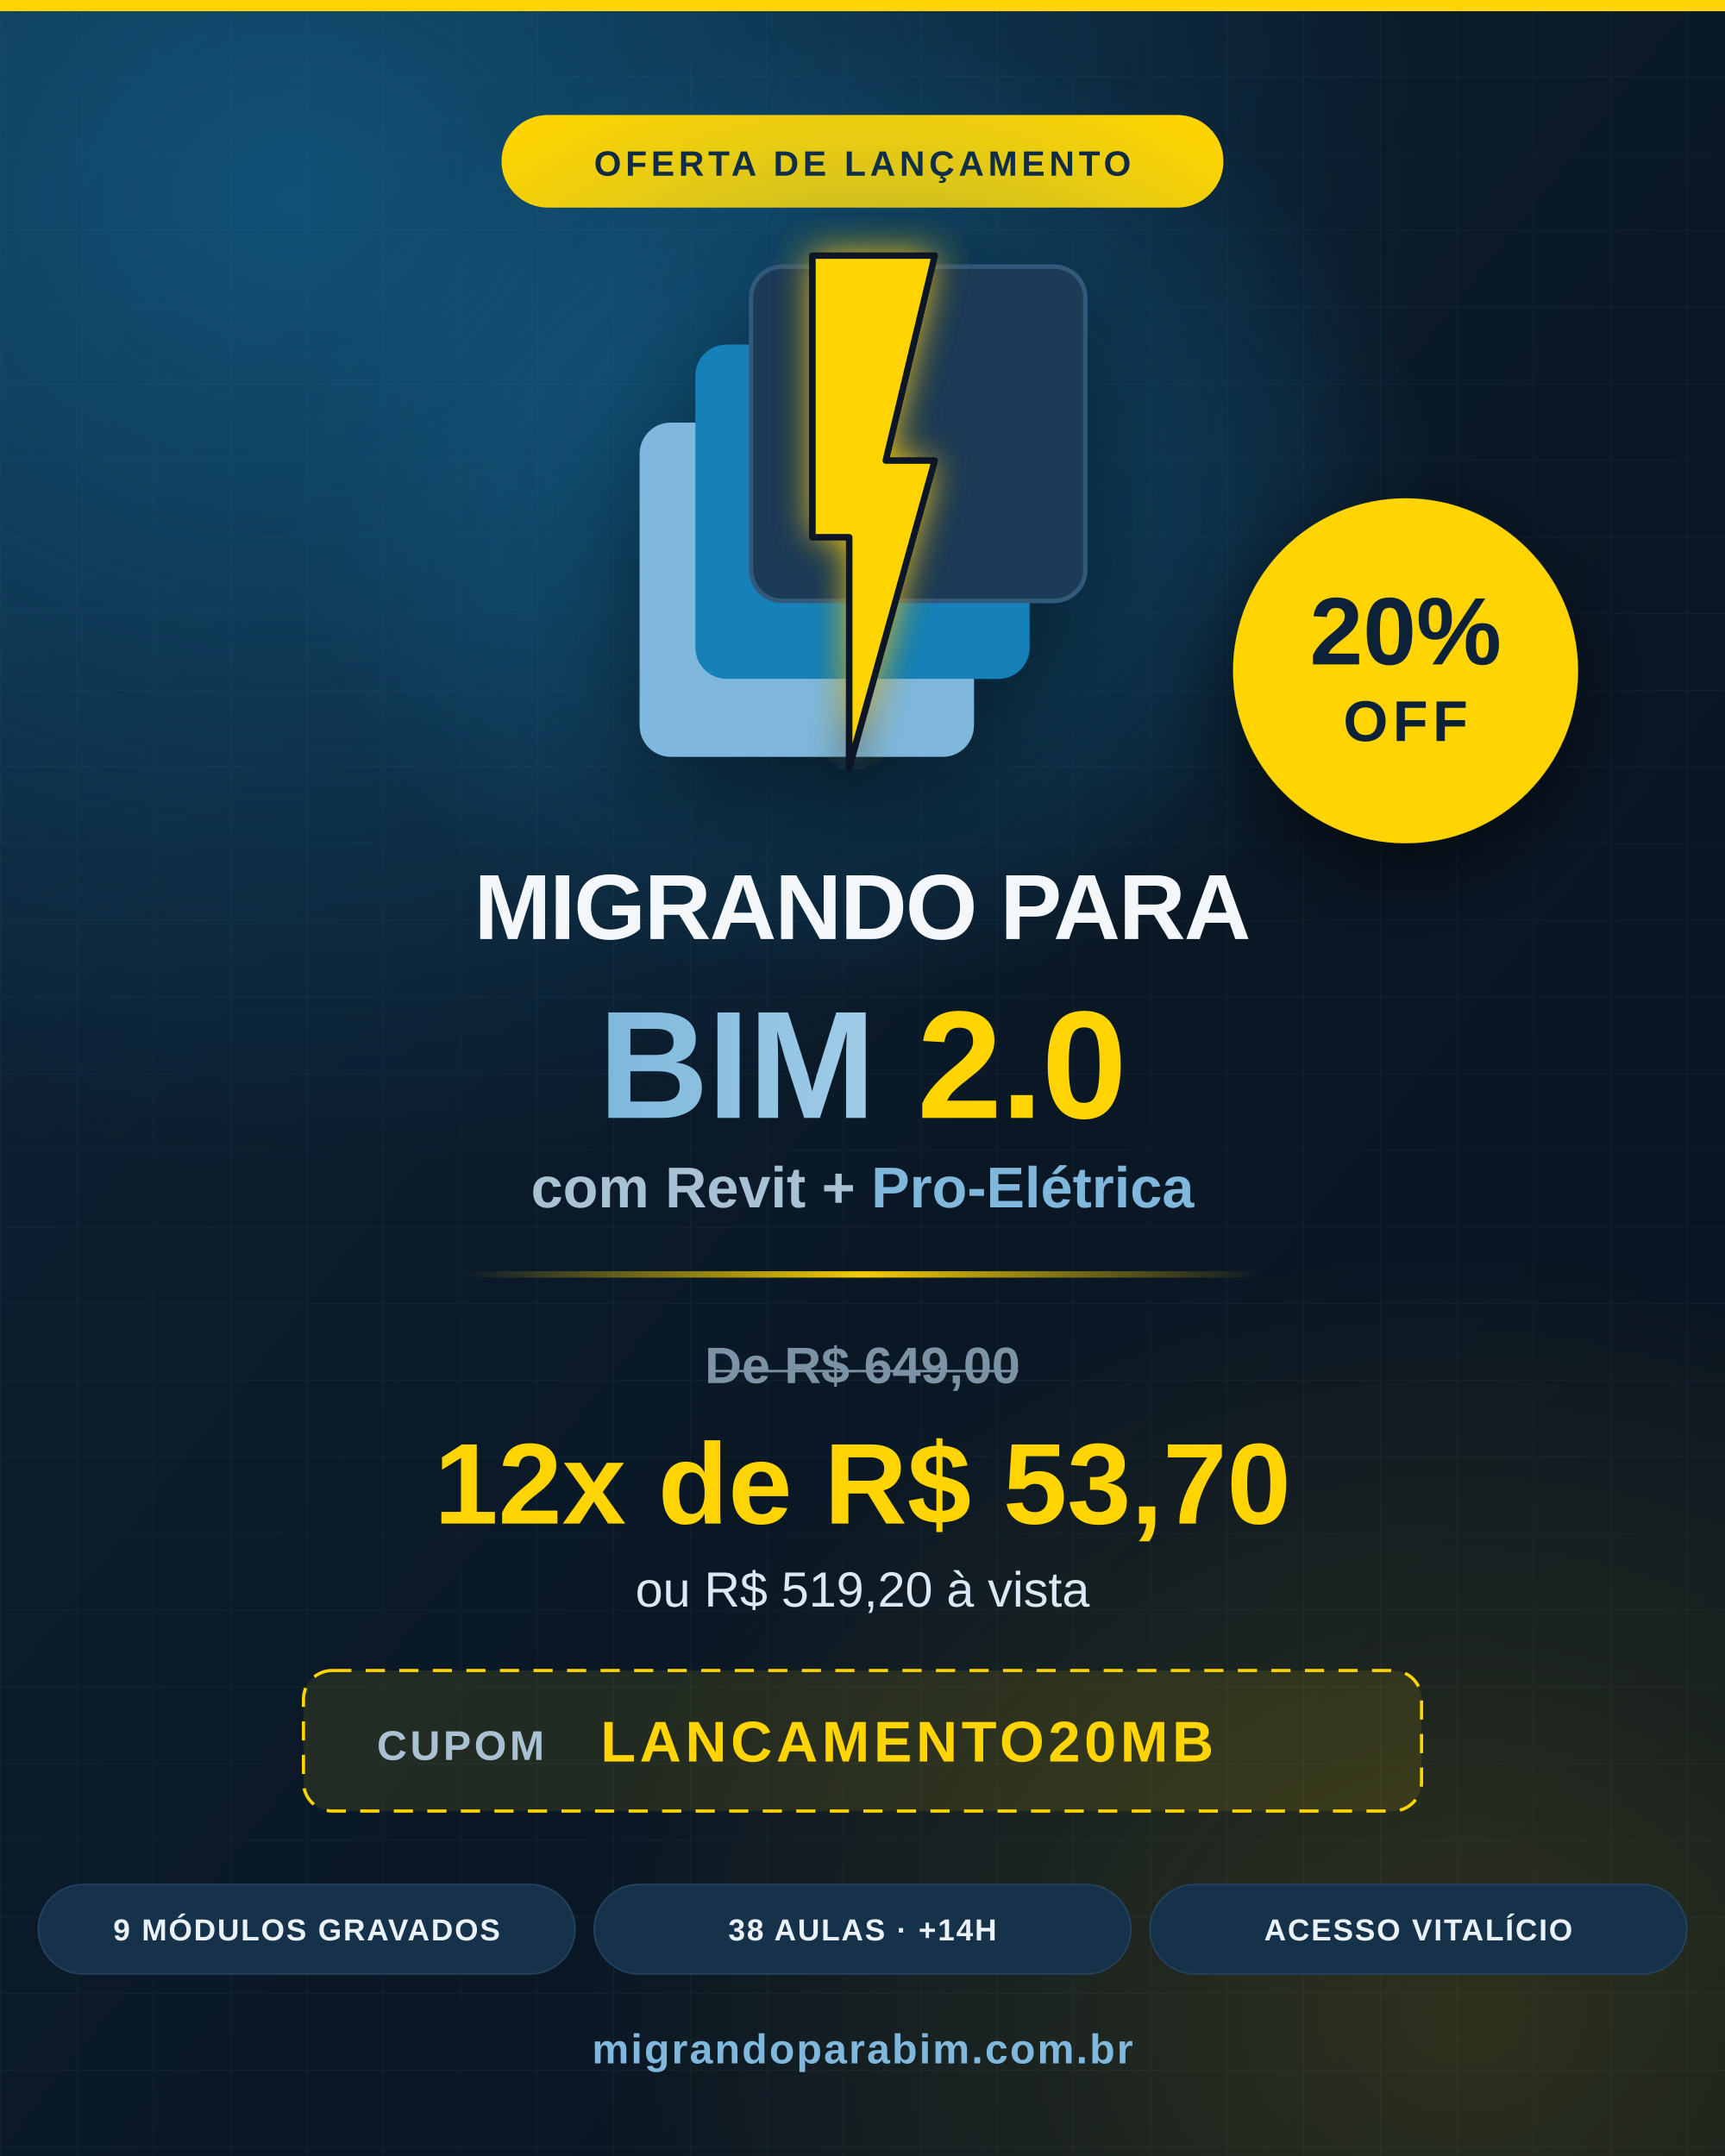
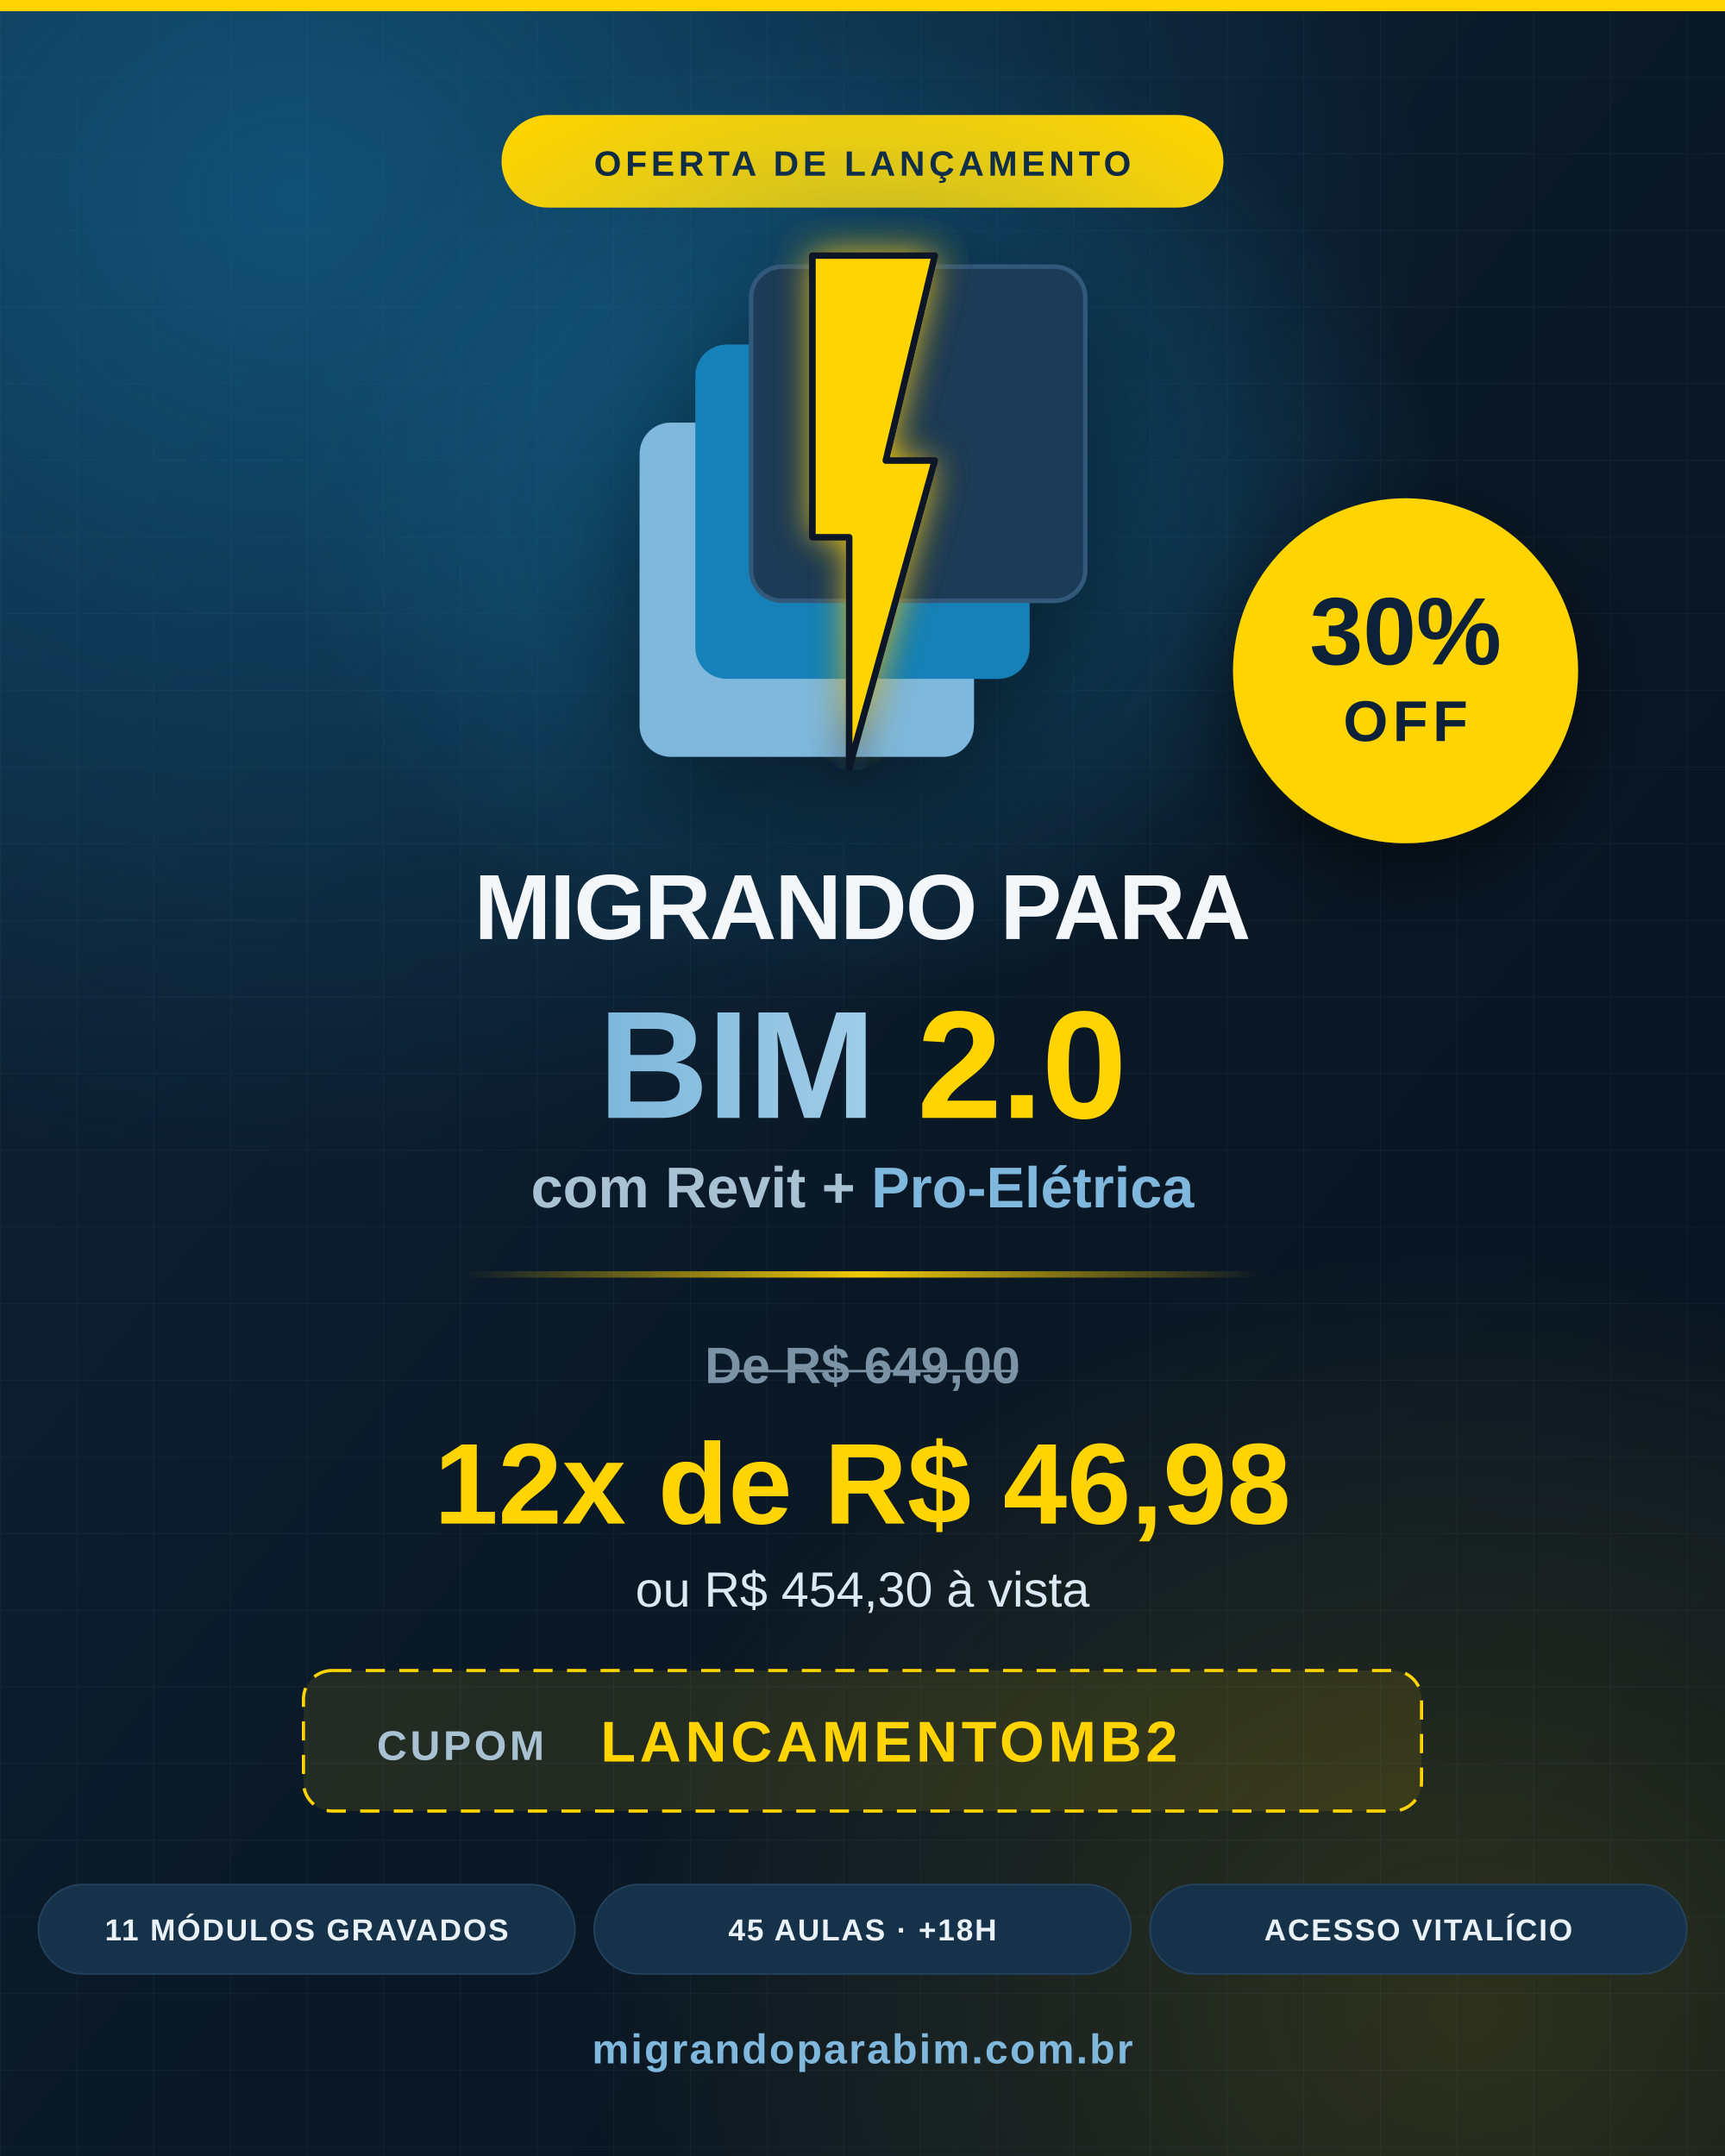
- <svg xmlns="http://www.w3.org/2000/svg" viewBox="0 0 1080 1350" width="1080" height="1350" role="img" aria-label="Migrando para BIM 2.0 — oferta de lançamento com 20% de desconto">
+ <svg xmlns="http://www.w3.org/2000/svg" viewBox="0 0 1080 1350" width="1080" height="1350" role="img" aria-label="Migrando para BIM 2.0 — oferta de lançamento com 30% de desconto">
  <defs>
    <linearGradient id="bg" x1="0" y1="0" x2="1" y2="1">
      <stop offset="0" stop-color="#0f2439" />
      <stop offset="0.55" stop-color="#0a1826" />
      <stop offset="1" stop-color="#081320" />
    </linearGradient>
    <radialGradient id="glowBlue" cx="0.5" cy="0.5" r="0.5">
      <stop offset="0" stop-color="#1481b8" stop-opacity="0.5" />
      <stop offset="1" stop-color="#1481b8" stop-opacity="0" />
    </radialGradient>
    <radialGradient id="glowWarm" cx="0.5" cy="0.5" r="0.5">
      <stop offset="0" stop-color="#ffd400" stop-opacity="0.15" />
      <stop offset="1" stop-color="#ffd400" stop-opacity="0" />
    </radialGradient>
    <pattern id="grid" width="48" height="48" patternUnits="userSpaceOnUse">
      <path d="M48 0H0V48" fill="none" stroke="#7fb8dc" stroke-opacity="0.06" stroke-width="1" />
    </pattern>
    <linearGradient id="bimGrad" x1="0" y1="0" x2="1" y2="0">
      <stop offset="0" stop-color="#7fb8dc" />
      <stop offset="1" stop-color="#bfe0f2" />
    </linearGradient>
    <linearGradient id="ruleGrad" x1="0" y1="0" x2="1" y2="0">
      <stop offset="0" stop-color="#ffd400" stop-opacity="0" />
      <stop offset="0.5" stop-color="#ffd400" stop-opacity="0.95" />
      <stop offset="1" stop-color="#ffd400" stop-opacity="0" />
    </linearGradient>
    <filter id="softShadow" x="-30%" y="-30%" width="160%" height="160%">
      <feDropShadow dx="0" dy="18" stdDeviation="26" flood-color="#000000" flood-opacity="0.55" />
    </filter>
    <filter id="boltGlow" x="-70%" y="-70%" width="240%" height="240%">
      <feGaussianBlur stdDeviation="8" result="b" />
      <feMerge>
        <feMergeNode in="b" />
        <feMergeNode in="SourceGraphic" />
      </feMerge>
    </filter>
  </defs>
  <rect width="1080" height="1350" fill="url(#bg)" />
  <rect width="1080" height="1350" fill="url(#grid)" />
  <ellipse cx="180" cy="120" rx="720" ry="620" fill="url(#glowBlue)" />
  <ellipse cx="920" cy="1260" rx="560" ry="480" fill="url(#glowWarm)" />
  <rect x="0" y="0" width="1080" height="7" fill="#ffd400" />
  <g transform="translate(314,72)">
    <rect x="0" y="0" width="452" height="58" rx="29" fill="#ffd400" />
    <text x="226" y="38" text-anchor="middle" font-family="Montserrat, Poppins, 'Segoe UI', Arial, sans-serif" font-weight="800" font-size="22" letter-spacing="2.6" fill="#0f2439">OFERTA DE LANÇAMENTO</text>
  </g>
  <ellipse cx="540" cy="320" rx="360" ry="300" fill="url(#glowBlue)" opacity="0.9" />
  <g transform="translate(380.7,146.4) scale(1.55)" filter="url(#softShadow)">
    <g transform="matrix(0.9,0,0,0.9,-5.23467,-4.728774)">
      <rect x="20" y="90" width="150" height="150" rx="14" fill="#7fb8dc" />
      <rect x="45" y="55" width="150" height="150" rx="14" fill="#1481b8" />
      <rect x="70" y="20" width="150" height="150" rx="14" fill="#1b3a56" stroke="#33587a" stroke-width="2" />
      <path d="M 97.5,15 V 141.5 H 114 V 245 l 38.5,-138 h -22 l 22,-92 z" fill="#ffd400" stroke="#0a1826" stroke-width="3" stroke-linejoin="round" filter="url(#boltGlow)" />
    </g>
  </g>
  <g transform="translate(880,420)" filter="url(#softShadow)">
    <circle r="108" fill="#ffd400" />
-     <text x="0" y="-4" text-anchor="middle" font-family="Montserrat, Poppins, 'Segoe UI', Arial, sans-serif" font-weight="800" font-size="60" fill="#0f2439">20%</text>
+     <text x="0" y="-4" text-anchor="middle" font-family="Montserrat, Poppins, 'Segoe UI', Arial, sans-serif" font-weight="800" font-size="60" fill="#0f2439">30%</text>
    <text x="0" y="44" text-anchor="middle" font-family="Montserrat, Poppins, 'Segoe UI', Arial, sans-serif" font-weight="800" font-size="36" letter-spacing="3" fill="#0f2439">OFF</text>
  </g>
  <g text-anchor="middle" font-family="Montserrat, Poppins, 'Segoe UI', Arial, sans-serif" letter-spacing="-1">
    <text x="540" y="588" font-weight="800" font-size="58" fill="#f4f7fa">MIGRANDO PARA</text>
    <text x="540" y="700" font-weight="800" font-size="96" fill="url(#bimGrad)">BIM <tspan fill="#ffd400">2.0</tspan>
    </text>
    <text x="540" y="756" font-weight="600" font-size="36" letter-spacing="0" fill="#a9c2d3">com Revit + <tspan fill="#7fb8dc">Pro-Elétrica</tspan>
    </text>
  </g>
  <rect x="290" y="796" width="500" height="4" rx="2" fill="url(#ruleGrad)" />
  <g text-anchor="middle" font-family="Montserrat, Poppins, 'Segoe UI', Arial, sans-serif">
    <text x="540" y="866" font-weight="600" font-size="32" fill="#7c93a5" text-decoration="line-through">De R$ 649,00</text>
-     <text x="540" y="954" font-weight="800" font-size="72" fill="#ffd400">12x de R$ 53,70</text>
-     <text x="540" y="1006" font-weight="500" font-size="31" fill="#dbe9f4">ou R$ 519,20 à vista</text>
+     <text x="540" y="954" font-weight="800" font-size="72" fill="#ffd400">12x de R$ 46,98</text>
+     <text x="540" y="1006" font-weight="500" font-size="31" fill="#dbe9f4">ou R$ 454,30 à vista</text>
  </g>
  <g transform="translate(190,1046)">
    <rect x="0" y="0" width="700" height="88" rx="18" fill="#ffd400" fill-opacity="0.1" stroke="#ffd400" stroke-width="2" stroke-dasharray="12 9" />
    <text x="46" y="56" font-family="Montserrat, Poppins, 'Segoe UI', Arial, sans-serif" font-weight="600" font-size="26" letter-spacing="2" fill="#a9c2d3">CUPOM</text>
-     <text x="186" y="57" font-family="Montserrat, Poppins, 'Segoe UI', Arial, sans-serif" font-weight="800" font-size="36" letter-spacing="2.5" fill="#ffd400">LANCAMENTO20MB</text>
+     <text x="186" y="57" font-family="Montserrat, Poppins, 'Segoe UI', Arial, sans-serif" font-weight="800" font-size="36" letter-spacing="2.5" fill="#ffd400">LANCAMENTOMB2</text>
  </g>
  <g font-family="Montserrat, Poppins, 'Segoe UI', Arial, sans-serif" font-weight="700" font-size="19" letter-spacing="1">
    <g transform="translate(24,1180)">
      <rect width="336" height="56" rx="28" fill="#16324a" stroke="#24425e" />
-       <text x="168" y="35" text-anchor="middle" fill="#eaf2f8">9 MÓDULOS GRAVADOS</text>
+       <text x="168" y="35" text-anchor="middle" fill="#eaf2f8">11 MÓDULOS GRAVADOS</text>
    </g>
    <g transform="translate(372,1180)">
      <rect width="336" height="56" rx="28" fill="#16324a" stroke="#24425e" />
-       <text x="168" y="35" text-anchor="middle" fill="#eaf2f8">38 AULAS · +14H</text>
+       <text x="168" y="35" text-anchor="middle" fill="#eaf2f8">45 AULAS · +18H</text>
    </g>
    <g transform="translate(720,1180)">
      <rect width="336" height="56" rx="28" fill="#16324a" stroke="#24425e" />
      <text x="168" y="35" text-anchor="middle" fill="#eaf2f8">ACESSO VITALÍCIO</text>
    </g>
  </g>
  <text x="540" y="1292" text-anchor="middle" font-family="Montserrat, Poppins, 'Segoe UI', Arial, sans-serif" font-weight="700" font-size="26" letter-spacing="1.2" fill="#7fb8dc">migrandoparabim.com.br</text>
</svg>
